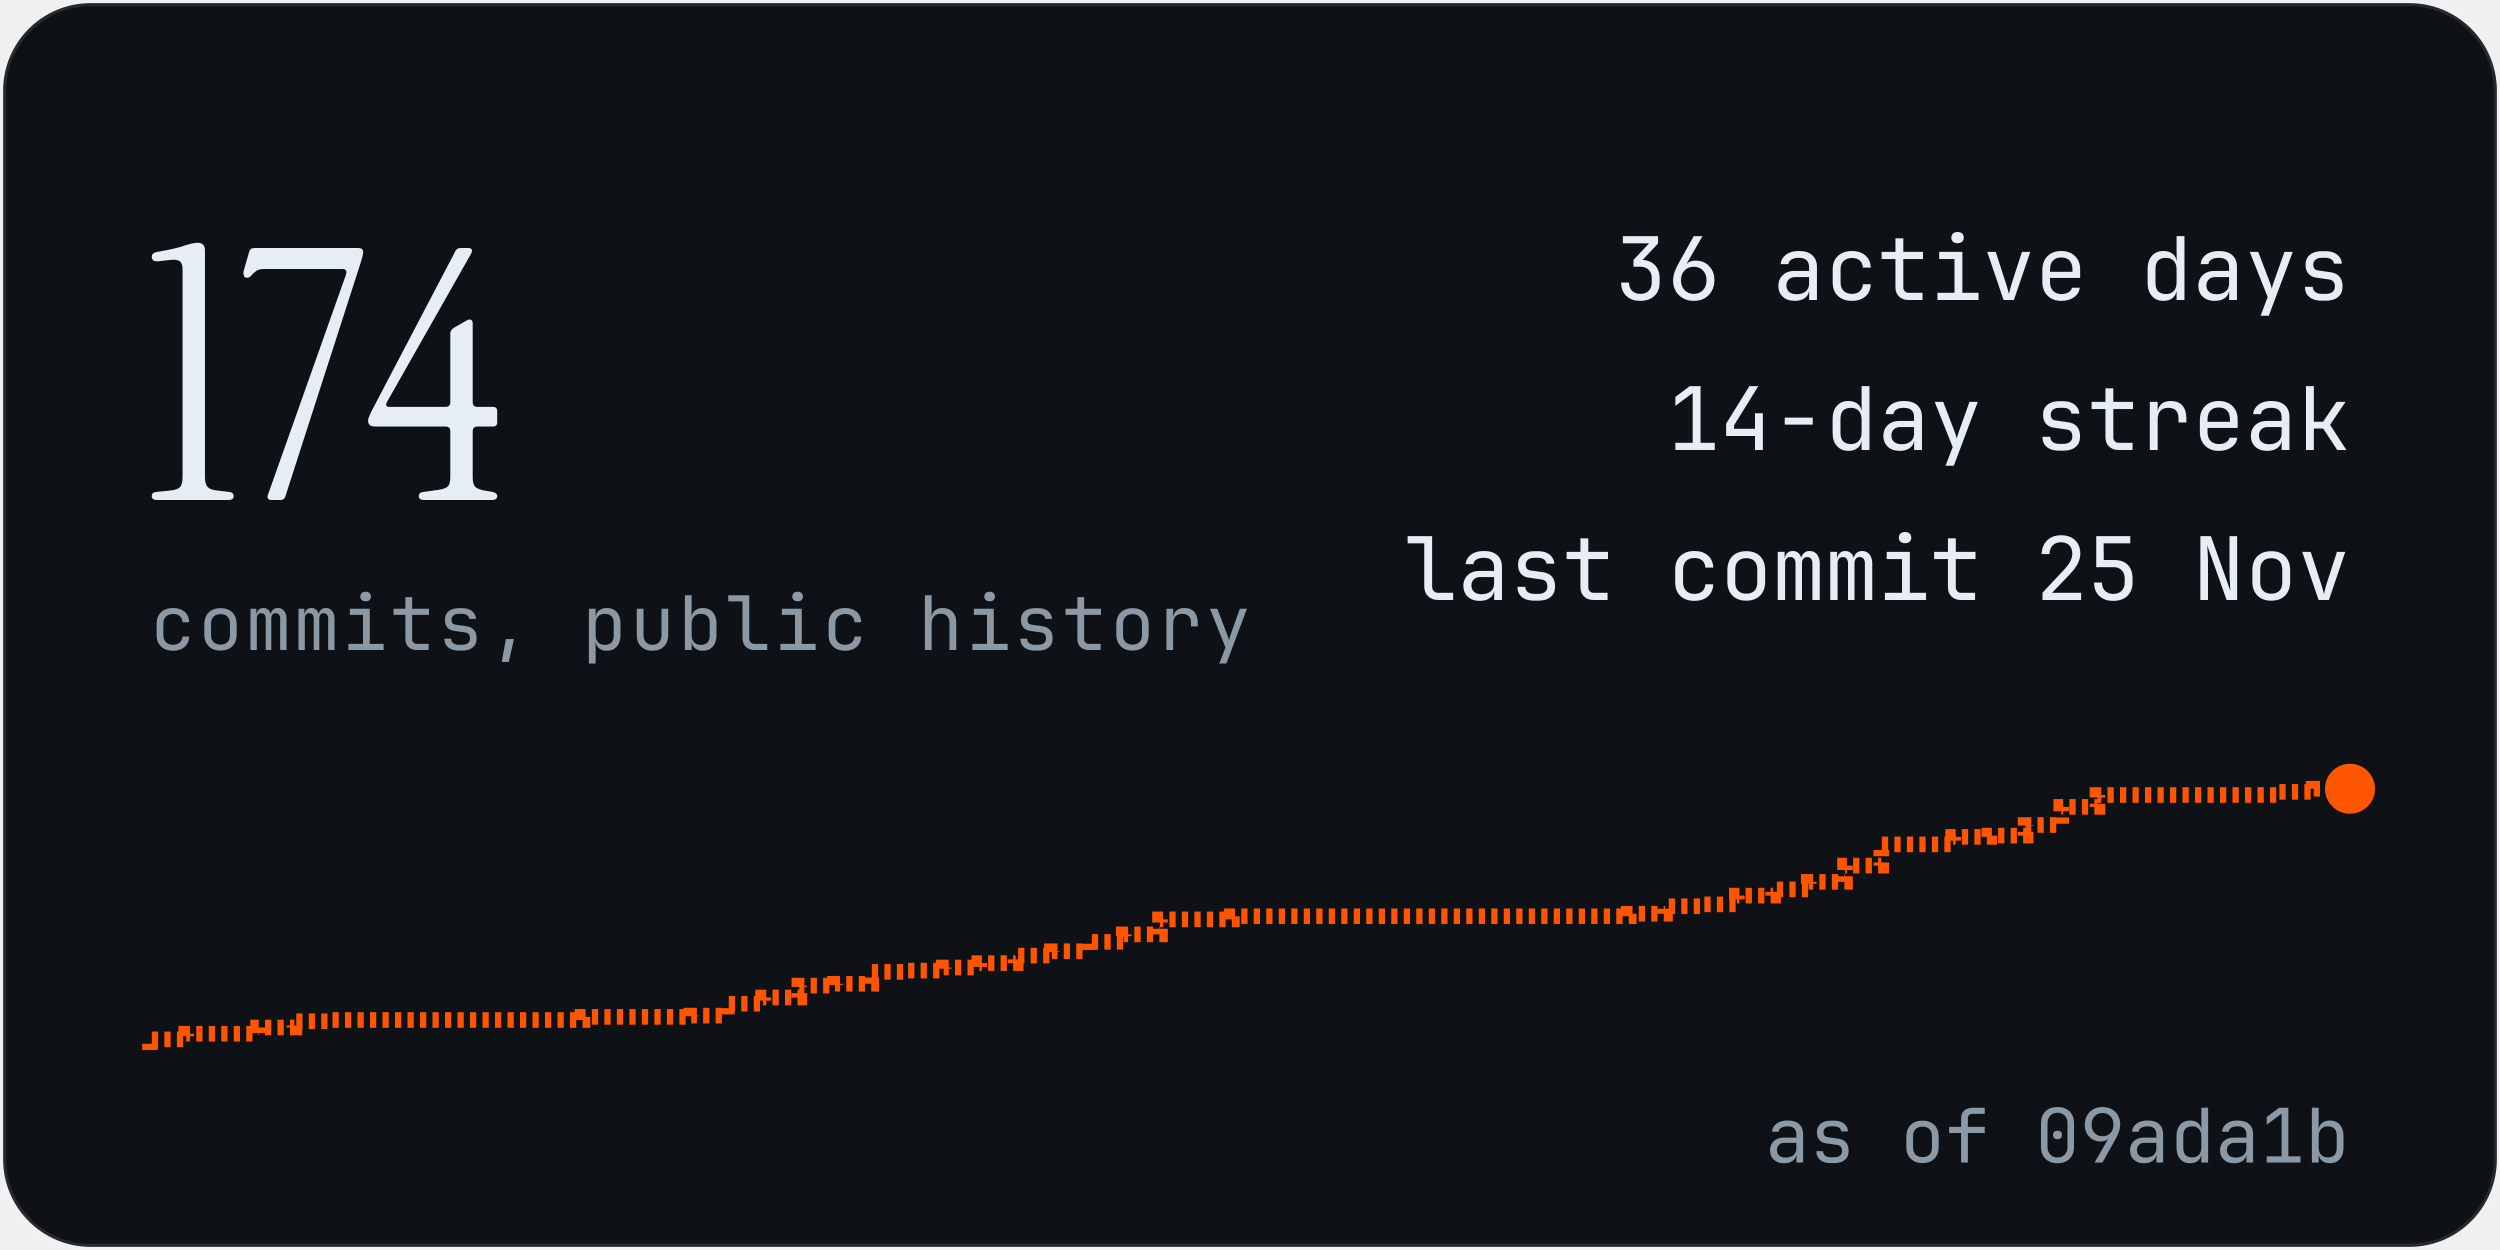
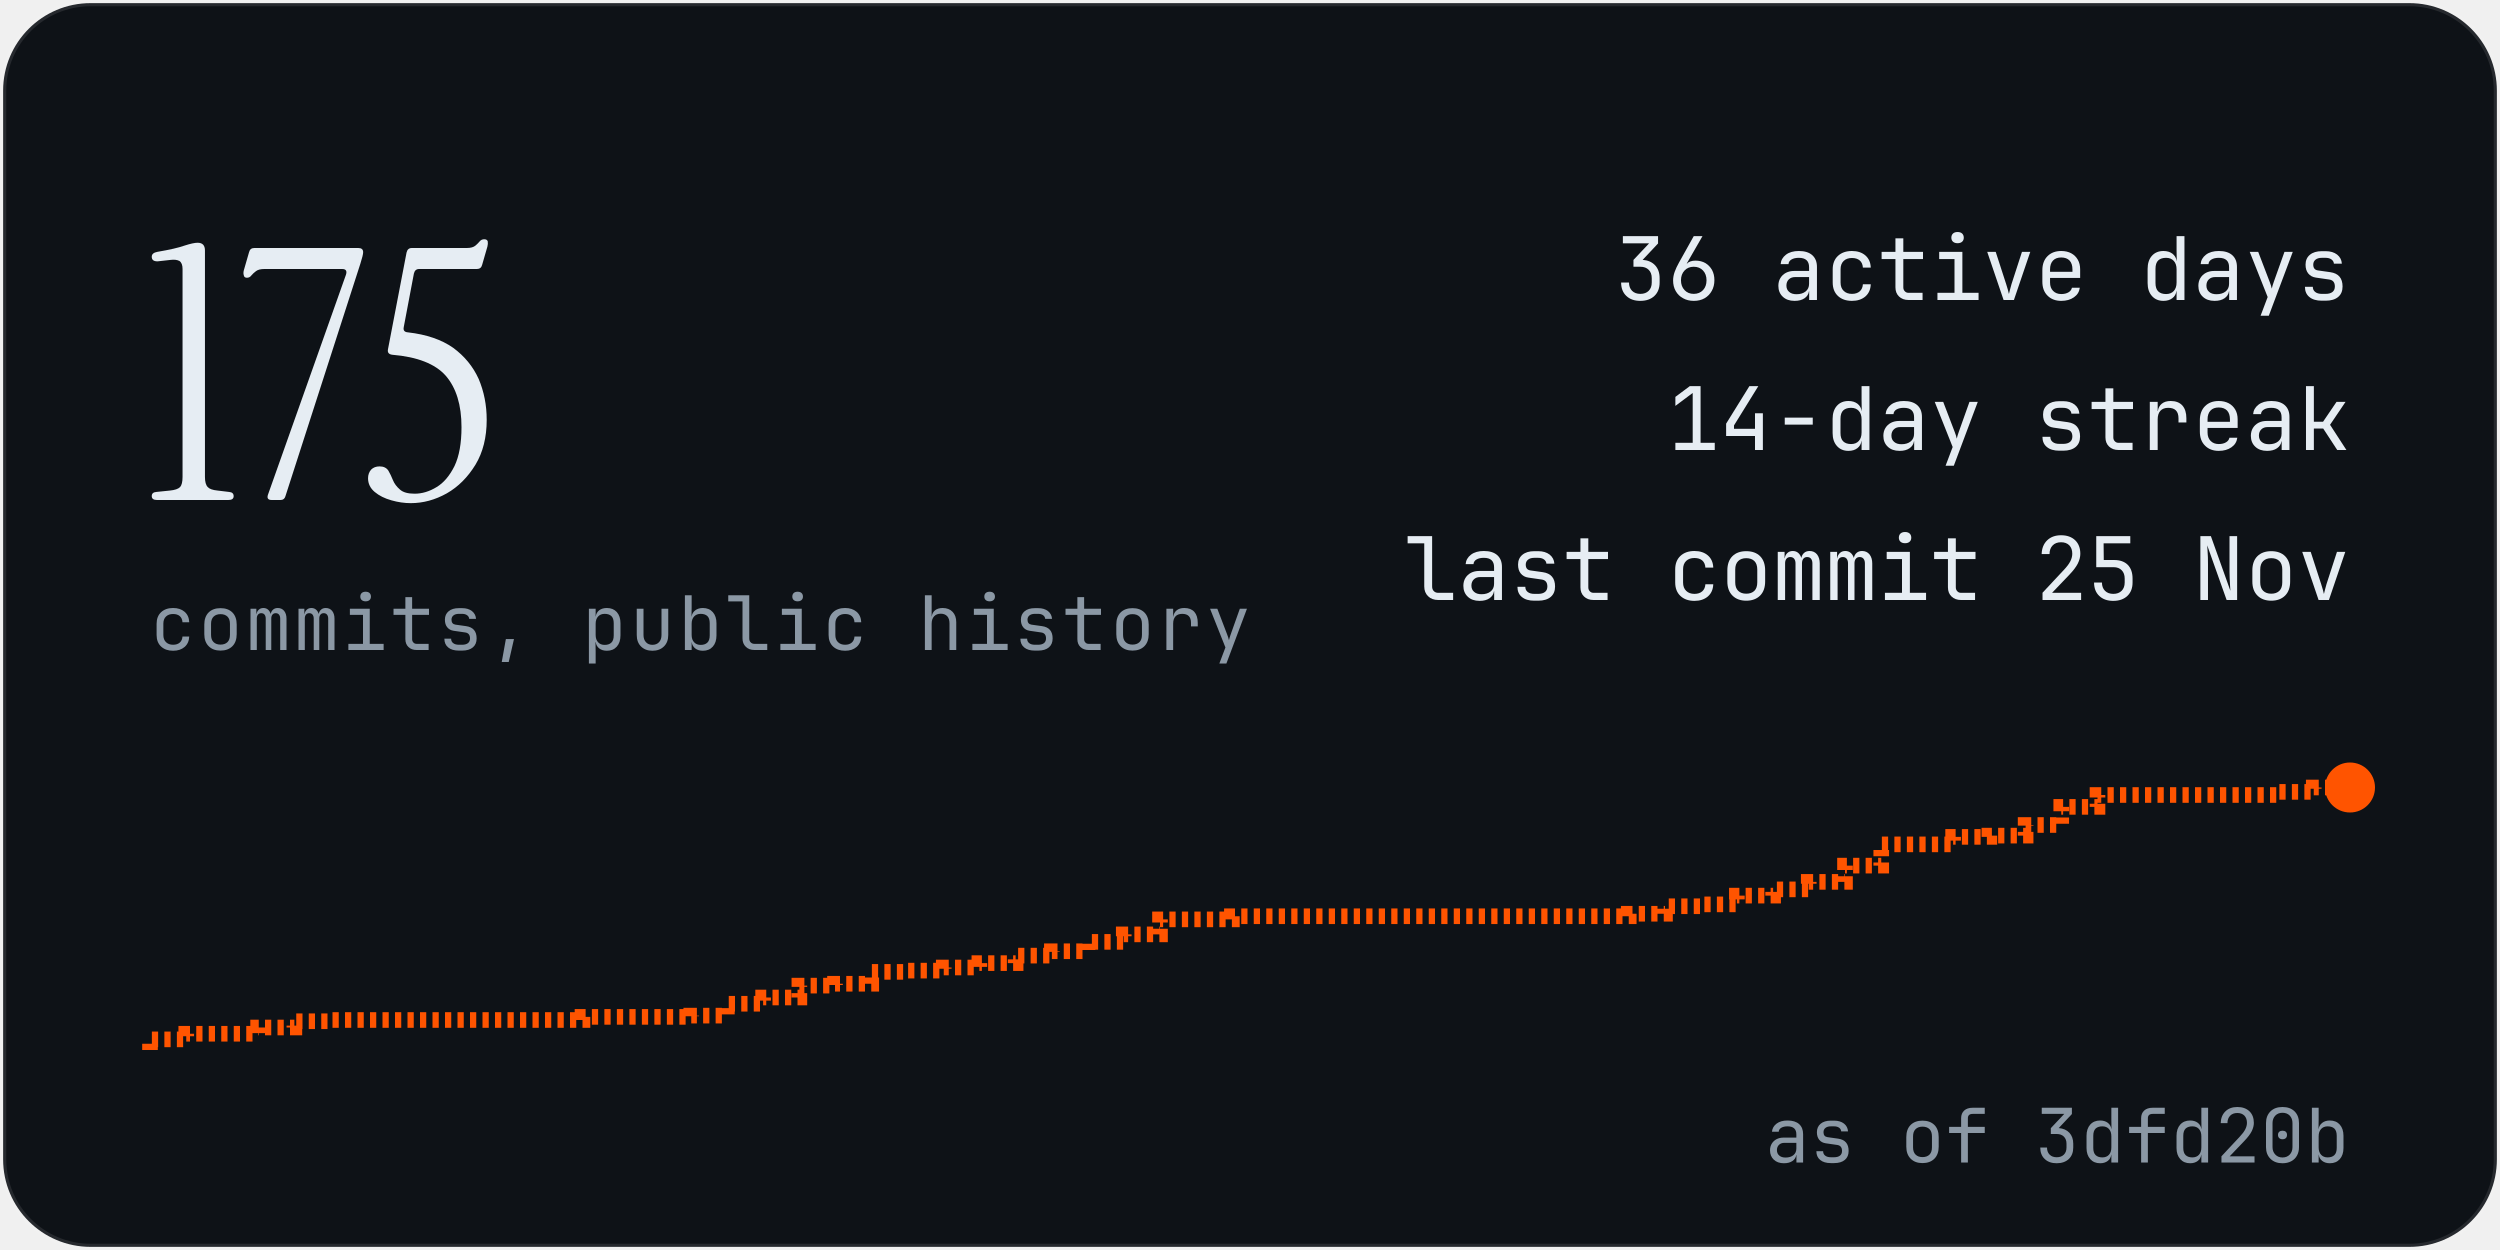
<svg xmlns="http://www.w3.org/2000/svg" viewBox="0 0 400 200" width="400" height="200" role="img" aria-labelledby="cg-title cg-desc">
  <style>.cg-stair{animation:cg-draw 1.6s cubic-bezier(.3,.8,.3,1) both}.cg-bar{transform-box:fill-box;transform-origin:center bottom;animation:cg-rise .4s ease-out both}.cg-flag{animation:cg-fade .4s ease-out 1.6s both}.cg-now-ring{transform-box:fill-box;transform-origin:center;animation:cg-pulse 3.2s ease-out infinite}@keyframes cg-draw{from{stroke-dashoffset:1}to{stroke-dashoffset:0}}@keyframes cg-rise{from{transform:scaleY(0)}to{transform:scaleY(1)}}@keyframes cg-fade{from{opacity:0}to{opacity:1}}@keyframes cg-pulse{from{opacity:.5;transform:scale(1)}to{opacity:0;transform:scale(2.6)}}@media (prefers-reduced-motion:reduce){.cg-stair,.cg-bar,.cg-flag,.cg-now-ring{animation:none}}</style>
  <defs>
    <path id="m44" d="M210 160l 55-306 108 0-70 306-93 0z" />
    <path id="m45" d="M140-290l 0-80 320 0 0 80-320 0z" />
    <path id="m48" d="M300 10q-101 0-160-59-60-58-60-156l 0-320q 0-98 60-157 59-58 160-58 101 0 161 58 59 59 59 157l 0 320q 0 65-27 113-27 49-76 75-50 27-117 27zM300-67q 60 0 97-39 36-38 36-99l 0-320q 0-61-36-100-37-38-97-38-60 0-96 38-37 39-37 100l 0 320q 0 61 37 99 36 39 96 39zM300-310q-27 0-43-15-17-15-17-43 0-27 17-42 16-14 43-14 27 0 44 14 16 15 16 42 0 28-16 43-17 15-44 15z" />
    <path id="m49" d="M90 0l 0-82 198 0 0-570-198 148 0-103 165-123 123 0 0 648 162 0 0 82-450 0z" />
    <path id="m50" d="M86 0l 0-83 243-260q 53-56 75-100 22-44 22-86 0-60-34-96-35-35-94-35-61 0-96 36-36 37-36 99l-90 0q 3-99 63-157 60-58 159-58 101 0 161 57 59 57 59 155 0 52-28 110-29 58-98 130l-197 206 332 0 0 82-441 0z" />
    <path id="m51" d="M289 10q-101 0-160-57-59-56-59-153l 90 0q 0 60 35 95 35 35 95 35 60 0 95-35 35-35 35-95l 0-50q 0-60-35-95-35-35-95-35l-79 0 0-78 179-190-300 0 0-82 402 0 0 84-176 187q 90 7 142 62 52 56 52 147l 0 50q 0 97-59 153-60 57-162 57z" />
    <path id="m52" d="M400 0l 0-160-330 0 0-141 266-429 102 0-278 449 0 39 240 0 0-178 90 0 0 420-90 0z" />
    <path id="m53" d="M294 10q-101 0-160-57-59-56-59-153l 90 0q 0 60 35 95 35 35 95 35 60 0 95-35 35-35 35-95l 0-45q 0-60-34-95-34-35-92-35l-199 0 0-355 389 0 0 82-305 0 2 191 118 0q 101 0 156 55 55 56 55 157l 0 45q 0 97-59 153-60 57-162 57z" />
    <path id="m54" d="M301 10q-70 0-123-30-54-29-84-82-30-52-30-121 0-48 18-99 18-50 49-105l 169-303 100 0-180 313 3 2q 13-17 39-26 26-9 57-9 65 0 114 28 48 29 76 79 27 50 27 116 0 70-30 123-30 54-82 84-53 30-123 30zM300-70q 65 0 106-43 40-43 40-112 0-69-40-112-41-43-106-43-65 0-105 43-41 43-41 112 0 69 41 112 40 43 105 43z" />
-     <path id="m57" d="M195 0l 180-313-3-2q-10 16-37 25-27 10-59 10-63 0-110-29-48-28-75-78-27-50-27-116 0-71 30-124 30-53 83-83 53-30 122-30 71 0 124 29 53 30 83 82 30 53 30 122 0 48-18 98-18 51-49 106l-169 303-105 0zM300-350q 65 0 106-43 40-43 40-112 0-69-40-112-41-43-106-43-65 0-105 43-41 43-41 112 0 69 41 112 40 43 105 43z" />
    <path id="m78" d="M90 0l 0-730 120 0 223 625q-2-25-4-62-3-36-4-77-2-40-2-76l 0-410 87 0 0 730-120 0-222-625q 2 24 4 60 2 37 4 77 1 41 1 78l 0 410-87 0z" />
    <path id="m97" d="M252 10q-85 0-135-48-50-47-50-124 0-51 23-89 23-38 64-60 41-21 94-21l 170 0 0-43q 0-107-117-107-52 0-84 19-32 19-34 53l-90 0q 5-65 61-108 55-42 147-42 100 0 154 48 53 48 53 134l 0 378-89 0 0-100-2 0q-8 51-51 80-43 30-114 30zM274-66q 66 0 105-32 39-32 39-87l 0-77-160 0q-44 0-71 26-28 27-28 71 0 46 31 72 30 27 84 27z" />
    <path id="m98" d="M332 10q-62 0-102-31-40-30-47-84l-1 0 0 105-90 0 0-730 90 0 0 160-2 125 1 0q 8-53 49-84 40-31 102-31 83 0 132 55 49 55 49 150l 0 161q 0 94-49 149-49 55-132 55zM302-68q 57 0 89-30 32-30 32-97l 0-160q 0-68-32-98-32-29-89-29-55 0-87 35-33 35-33 97l 0 150q 0 62 33 97 32 35 87 35z" />
    <path id="m99" d="M308 10q-100 0-160-56-60-56-60-154l 0-150q 0-98 60-154 60-56 160-56 95 0 154 51 58 51 61 139l-90 0q-3-53-36-82-33-28-89-28-59 0-94 33-36 34-36 96l 0 151q 0 62 36 96 35 34 94 34 56 0 89-29 33-29 36-81l 90 0q-3 88-61 139-59 51-154 51z" />
    <path id="m100" d="M268 10q-82 0-131-55-50-55-50-149l 0-161q 0-95 49-150 49-55 132-55 62 0 103 31 40 31 48 84l 1 0-2-125 0-160 90 0 0 730-90 0 0-105-1 0q-7 54-47 84-40 31-102 31zM298-68q 56 0 88-35 32-35 32-97l 0-150q 0-62-32-97-32-35-88-35-57 0-89 29-32 30-32 98l 0 160q 0 67 32 97 32 30 89 30z" />
    <path id="m101" d="M300 10q-97 0-156-59-60-58-60-161l 0-130q 0-103 60-162 59-58 156-58 65 0 114 26 48 26 75 73 27 47 27 111l 0 98-344 0 0 52q 0 61 35 96 35 36 93 36 50 0 83-20 32-19 39-52l 90 0q-9 69-67 109-58 41-145 41zM172-322l 256 0 0-28q 0-65-33-101-34-35-95-35-61 0-94 35-34 36-34 101l 0 28z" />
    <path id="m102" d="M215 0l 0-393-160 0 0-82 160 0 0-115q 0-65 41-103 41-37 113-37l 161 0 0 82-161 0q-64 0-64 58l 0 115 225 0 0 82-225 0 0 393-90 0z" />
    <path id="m104" d="M92 0l 0-730 90 0 0 285 1 0q 7-55 45-85 38-30 101-30 83 0 132 51 49 51 49 139l 0 370-90 0 0-355q 0-62-31-96-32-33-86-33-56 0-88 35-33 35-33 99l 0 350-90 0z" />
    <path id="m105" d="M85 0l 0-82 195 0 0-386-175 0 0-82 265 0 0 468 185 0 0 82-470 0zM315-649q-33 0-52-17-19-17-19-46 0-30 19-48 19-17 52-17 33 0 52 17 19 18 19 48 0 29-19 46-19 17-52 17z" />
    <path id="m107" d="M97 0l 0-730 90 0 0 407 105 0 154-227 103 0-177 262 187 288-105 0-160-245-107 0 0 245-90 0z" />
    <path id="m108" d="M380 0q-73 0-116-43-44-42-44-112l 0-493-190 0 0-82 280 0 0 575q 0 34 19 53 19 20 51 20l 170 0 0 82-170 0z" />
    <path id="m109" d="M60 0l 0-550 78 0 0 73 2 0q 5-37 30-60 24-23 62-23 36 0 61 21 25 21 36 57l 1 0q 7-36 32-57 24-21 62-21 53 0 85 39 31 40 31 103l 0 418-84 0 0-419q 0-33-16-53-16-19-44-19-27 0-43 19-16 19-16 52l 0 420-74 0 0-419q 0-33-16-53-16-19-43-19-28 0-44 19-16 19-16 52l 0 420-84 0z" />
    <path id="m111" d="M300 8q-99 0-157-58-59-58-59-162l 0-126q 0-105 58-163 58-57 158-57 100 0 158 57 58 58 58 163l 0 126q 0 104-58 162-59 58-158 58zM300-72q 59 0 93-33 33-33 33-97l 0-146q 0-64-33-97-34-33-93-33-58 0-92 33-34 33-34 97l 0 146q 0 64 34 97 34 33 92 33z" />
    <path id="m112" d="M92 180l 0-730 90 0 0 105 1 0q 7-54 47-85 40-30 102-30 83 0 132 54 49 55 49 150l 0 161q 0 95-49 150-49 55-132 55-62 0-102-31-40-31-47-84l-3 0 2 125 0 160-90 0zM302-68q 57 0 89-30 32-30 32-97l 0-160q 0-68-32-98-32-29-89-29-55 0-87 35-33 35-33 97l 0 150q 0 62 33 97 32 35 87 35z" />
    <path id="m114" d="M112 0l 0-550 90 0 0 105 2 0q 7-53 45-84 38-31 102-31 86 0 133 51 46 52 46 147l 0 47-90 0 0-47q 0-120-117-120-59 0-90 34-31 34-31 98l 0 350-90 0z" />
    <path id="m115" d="M278 8q-92 0-142-42-51-41-51-117l 90 0q 0 38 27 59 27 22 76 22l 44 0q 50 0 78-22 27-22 27-62 0-71-65-80l-152-22q-56-8-87-47-31-38-31-101 0-72 50-113 49-41 136-41l 44 0q 80 0 131 39 50 40 54 104l-91 0q-2-29-27-48-26-19-67-19l-44 0q-46 0-72 21-26 21-26 57 0 58 53 66l 142 20q 140 20 140 164 0 77-50 119-51 43-143 43l-44 0z" />
    <path id="m116" d="M355 0q-68 0-109-40-41-39-41-105l 0-323-158 0 0-82 158 0 0-155 90 0 0 155 225 0 0 82-225 0 0 323q 0 28 17 45 16 18 43 18l 160 0 0 82-160 0z" />
    <path id="m117" d="M299 10q-95 0-152-57-57-56-57-153l 0-350 90 0 0 350q 0 60 32 95 32 36 87 36 56 0 89-36 32-35 32-95l 0-350 90 0 0 350q 0 97-58 153-58 57-153 57z" />
    <path id="m118" d="M241 0l-187-550 97 0 120 370q 11 33 19 63 8 31 12 48 5-17 12-48 7-30 17-63l 120-370 95 0-187 550-118 0z" />
    <path id="m121" d="M178 180l 81-214-205-516 97 0 130 340q 8 20 15 42 7 22 10 38 3-16 10-38 7-22 14-42l 121-340 95 0-274 730-94 0z" />
    <path id="d49" d="M20 0q-15 0-15-11 0-11 13-12l 39-4q 21-2 29-10 7-8 7-29l 0-594q 0-17-9-23-10-5-25-3l-36 4q-18 1-18-13 0-11 16-14 53-9 78-18 25-8 37-8 21 0 21 22l 0 647q 0 21 8 29 7 8 28 10l 33 4q 13 1 13 12 0 11-15 11l-204 0z" />
-     <path id="d52" d="M170 0q-15 0-15-11 0-11 13-12l 43-6q 21-3 28-11 6-7 6-26l 0-130q 0-14-14-14l-202 0q-19 0-19-17 0-5 3-11 2-5 6-14l 240-458q 4-10 16-10l 20 0q 18 0 9 17l-240 423q-7 14 8 14l 159 0q 14 0 14-14l 0-196q 0-9 10-16l 37-21q 7-4 12-2 5 3 5 11l 0 224q 0 14 14 14l 44 0q 12 0 12 12l 0 32q 0 12-12 12l-44 0q-14 0-14 14l 0 130q 0 21 7 28 6 7 27 11l 23 4q 13 3 13 12 0 11-15 11l-194 0z" />
+     <path id="d53" d="M132 9q-27 0-55-8-29-8-48-24-19-16-19-39 0-15 9-25 9-9 24-9 17 0 25 12 7 12 13 27 6 15 20 27 13 12 42 12 32 0 63-19 30-18 51-60 20-42 20-111 0-95-45-147-45-51-153-60-15-2-12-16l 53-276q 3-13 15-13l 157 0q 17 0 25-7 7-6 12-12 5-6 13-6 8 0 10 6 1 7-1 15l-15 52q-3 12-15 12l-165 0q-12 0-15 13l-29 153q-3 14 12 15 79 9 129 44 49 36 73 89 23 54 23 117 0 75-32 128-33 54-82 82-50 28-103 28z" />
    <path id="d55" d="M99 0q-16 0-11-15l 223-629q 5-16-11-16l-222 0q-16 0-24 6-8 6-13 12-5 7-13 7-8 0-9-7-2-6 0-14l 15-52q 3-12 15-12l 297 0q 14 0 14 12 0 8-8 33l-214 664q-3 11-14 11l-25 0z" />
  </defs>
  <rect x="0.5" y="0.5" width="399" height="199" rx="14" fill="#0E1217" stroke="#FFFFFF" stroke-width="1" stroke-opacity="0.1" />
-   <g class="cg-text-group" data-name="commit-total" data-font="display" data-size="56" fill="#E6EDF3" data-bbox="24.3 38.8 55.3 41.2">
-     <g class="cg-run" data-bbox="24.3 38.8 55.3 41.2" transform="translate(24 80)scale(0.056)">
+   <g class="cg-text-group" data-name="commit-total" data-font="display" data-size="56" fill="#E6EDF3" data-bbox="24.3 38.3 53.8 42.2">
+     <g class="cg-run" data-bbox="24.3 38.3 53.8 42.2" transform="translate(24 80)scale(0.056)">
      <g fill="#E6EDF3">
        <use href="#d49" />
        <use href="#d55" x="249" />
-         <use href="#d52" x="613" />
+         <use href="#d53" x="613" />
      </g>
    </g>
  </g>
  <g class="cg-text-group" data-name="commit-caption" data-font="mono" data-size="12" fill="#8B98A5" data-bbox="25.1 94.7 174.5 11.5">
    <g class="cg-run" data-bbox="25.1 94.7 174.5 11.5" transform="translate(24 104)scale(0.012)">
      <g fill="#8B98A5">
        <use href="#m99" />
        <use href="#m111" x="640" />
        <use href="#m109" x="1280" />
        <use href="#m109" x="1920" />
        <use href="#m105" x="2560" />
        <use href="#m116" x="3200" />
        <use href="#m115" x="3840" />
        <use href="#m44" x="4480" />
        <use href="#m112" x="5760" />
        <use href="#m117" x="6400" />
        <use href="#m98" x="7040" />
        <use href="#m108" x="7680" />
        <use href="#m105" x="8320" />
        <use href="#m99" x="8960" />
        <use href="#m104" x="10240" />
        <use href="#m105" x="10880" />
        <use href="#m115" x="11520" />
        <use href="#m116" x="12160" />
        <use href="#m111" x="12800" />
        <use href="#m114" x="13440" />
        <use href="#m121" x="14080" />
      </g>
    </g>
  </g>
  <g class="cg-text-group" data-name="stats" data-font="mono" data-size="14" fill="#E6EDF3" data-bbox="225.2 37.1 150.2 59">
    <g class="cg-run" data-bbox="259.4 37.1 115.4 13.4" transform="translate(258.4 48)scale(0.014)">
      <g fill="#E6EDF3">
        <use href="#m51" />
        <use href="#m54" x="600" />
        <use href="#m97" x="1800" />
        <use href="#m99" x="2400" />
        <use href="#m116" x="3000" />
        <use href="#m105" x="3600" />
        <use href="#m118" x="4200" />
        <use href="#m101" x="4800" />
        <use href="#m100" x="6000" />
        <use href="#m97" x="6600" />
        <use href="#m121" x="7200" />
        <use href="#m115" x="7800" />
      </g>
    </g>
    <g class="cg-run" data-bbox="268.1 61.8 107.4 12.7" transform="translate(266.8 72)scale(0.014)">
      <g fill="#E6EDF3">
        <use href="#m49" />
        <use href="#m52" x="600" />
        <use href="#m45" x="1200" />
        <use href="#m100" x="1800" />
        <use href="#m97" x="2400" />
        <use href="#m121" x="3000" />
        <use href="#m115" x="4200" />
        <use href="#m116" x="4800" />
        <use href="#m114" x="5400" />
        <use href="#m101" x="6000" />
        <use href="#m97" x="6600" />
        <use href="#m107" x="7200" />
      </g>
    </g>
    <g class="cg-run" data-bbox="225.2 85.1 150 11" transform="translate(224.8 96)scale(0.014)">
      <g fill="#E6EDF3">
        <use href="#m108" />
        <use href="#m97" x="600" />
        <use href="#m115" x="1200" />
        <use href="#m116" x="1800" />
        <use href="#m99" x="3000" />
        <use href="#m111" x="3600" />
        <use href="#m109" x="4200" />
        <use href="#m109" x="4800" />
        <use href="#m105" x="5400" />
        <use href="#m116" x="6000" />
        <use href="#m50" x="7200" />
        <use href="#m53" x="7800" />
        <use href="#m78" x="9000" />
        <use href="#m111" x="9600" />
        <use href="#m118" x="10200" />
      </g>
    </g>
  </g>
-   <path d="M24 168L24 168L24 166.3L29.8 166.3L29.8 166.3L29.8 165.4L35.5 165.4L41.3 165.4L41.3 165.4L41.3 164.4L47.1 164.4L47.1 164.4L47.1 163.4L52.9 163.4L52.9 163.4L52.9 163.2L58.6 163.2L64.4 163.2L70.2 163.2L75.9 163.2L81.7 163.2L87.5 163.2L93.2 163.2L93.2 163.2L93.2 162.7L99 162.7L104.8 162.7L110.6 162.7L110.6 162.7L110.6 162.5L116.3 162.5L116.3 162.5L116.3 160.6L122.1 160.6L122.1 160.6L122.1 159.6L127.9 159.6L127.9 159.6L127.9 157.7L133.6 157.7L133.6 157.7L133.6 157.4L139.4 157.4L139.4 157.4L139.4 155.5L145.2 155.5L145.2 155.5L145.2 155.3L151 155.3L151 155.3L151 154.8L156.7 154.8L156.7 154.8L156.7 154.1L162.5 154.1L162.5 154.1L162.5 152.9L168.3 152.9L168.3 152.9L168.3 152.2L174 152.2L174 152.2L174 150.7L179.8 150.7L179.8 150.7L179.8 149.5L185.6 149.5L185.6 149.5L185.6 147.1L191.3 147.1L197.1 147.1L197.1 147.1L197.1 146.6L202.9 146.6L208.7 146.6L214.4 146.6L220.2 146.6L226 146.6L231.7 146.6L237.5 146.6L243.3 146.6L249 146.6L254.8 146.6L260.6 146.6L260.6 146.6L260.6 146.2L266.4 146.2L266.4 146.2L266.4 145L272.1 145L272.1 145L272.1 144.7L277.9 144.7L277.9 144.7L277.9 143.3L283.7 143.3L283.7 143.3L283.7 142.3L289.4 142.3L289.4 142.3L289.4 141.1L295.2 141.1L295.2 141.1L295.2 138.5L301 138.5L301 138.5L301 135.1L306.8 135.1L312.5 135.1L312.5 135.1L312.5 133.9L318.3 133.9L318.3 133.9L318.3 133.7L324.1 133.7L324.1 133.7L324.1 132L329.8 132L329.8 132L329.8 129.1L335.6 129.1L335.6 129.1L335.6 127.2L341.4 127.2L347.1 127.2L352.9 127.2L358.7 127.2L364.5 127.2L364.5 127.2L364.5 126.7L370.2 126.7L370.2 126.7L370.2 126.2L376 126.2" fill="none" stroke="#FF5400" stroke-width="2.5" class="cg-stair" pathLength="1" stroke-dasharray="1" stroke-dashoffset="0" />
-   <circle class="dm dm-now-dot" cx="376" cy="126.2" r="3.5" fill="#FF5400" stroke="#FF5400" stroke-width="1" />
+   <path d="M24 168L24 168L24 166.3L29.8 166.3L29.8 166.3L29.8 165.4L35.5 165.4L41.3 165.4L41.3 165.4L41.3 164.4L47.1 164.4L47.1 164.4L47.1 163.4L52.9 163.4L52.9 163.4L52.9 163.2L58.6 163.2L64.4 163.2L70.2 163.2L75.9 163.2L81.7 163.2L87.5 163.2L93.2 163.2L93.2 163.2L93.2 162.7L99 162.7L104.8 162.7L110.6 162.7L110.6 162.7L110.6 162.5L116.3 162.5L116.3 162.5L116.3 160.6L122.1 160.6L122.1 160.6L122.1 159.6L127.9 159.6L127.9 159.6L127.9 157.7L133.6 157.7L133.6 157.7L133.6 157.4L139.4 157.4L139.4 157.4L139.4 155.5L145.2 155.5L145.2 155.5L145.2 155.3L151 155.3L151 155.3L151 154.8L156.7 154.8L156.7 154.8L156.7 154.1L162.5 154.1L162.5 154.1L162.5 152.9L168.3 152.9L168.3 152.9L168.3 152.2L174 152.2L174 152.2L174 150.7L179.8 150.7L179.8 150.7L179.8 149.5L185.6 149.5L185.6 149.5L185.6 147.1L191.3 147.1L197.1 147.1L197.1 147.1L197.1 146.6L202.9 146.6L208.7 146.6L214.4 146.6L220.2 146.6L226 146.6L231.7 146.6L237.5 146.6L243.3 146.6L249 146.6L254.8 146.6L260.6 146.6L260.6 146.6L260.6 146.2L266.4 146.2L266.4 146.2L266.4 145L272.1 145L272.1 145L272.1 144.7L277.9 144.7L277.9 144.7L277.9 143.3L283.7 143.3L283.7 143.3L283.7 142.3L289.4 142.3L289.4 142.3L289.4 141.1L295.2 141.1L295.2 141.1L295.2 138.5L301 138.5L301 138.5L301 135.1L306.8 135.1L312.5 135.1L312.5 135.1L312.5 133.9L318.3 133.9L318.3 133.9L318.3 133.7L324.1 133.7L324.1 133.7L324.1 132L329.8 132L329.8 132L329.8 129.1L335.6 129.1L335.6 129.1L335.6 127.2L341.4 127.2L347.1 127.2L352.9 127.2L358.7 127.2L364.5 127.2L364.5 127.2L364.5 126.7L370.2 126.7L370.2 126.7L370.2 126L376 126" fill="none" stroke="#FF5400" stroke-width="2.5" class="cg-stair" pathLength="1" stroke-dasharray="1" stroke-dashoffset="0" />
+   <circle class="dm dm-now-dot" cx="376" cy="126" r="3.5" fill="#FF5400" stroke="#FF5400" stroke-width="1" />
  <g class="cg-text-group" data-name="stamp" data-font="mono" data-size="12" fill="#8B98A5" data-bbox="283.2 177.1 91.8 9">
    <g class="cg-run" data-bbox="283.2 177.1 91.8 9" transform="translate(282.4 186)scale(0.012)">
      <g fill="#8B98A5">
        <use href="#m97" />
        <use href="#m115" x="600" />
        <use href="#m111" x="1800" />
        <use href="#m102" x="2400" />
-         <use href="#m48" x="3600" />
-         <use href="#m57" x="4200" />
-         <use href="#m97" x="4800" />
+         <use href="#m51" x="3600" />
+         <use href="#m100" x="4200" />
+         <use href="#m102" x="4800" />
        <use href="#m100" x="5400" />
-         <use href="#m97" x="6000" />
-         <use href="#m49" x="6600" />
+         <use href="#m50" x="6000" />
+         <use href="#m48" x="6600" />
        <use href="#m98" x="7200" />
      </g>
    </g>
  </g>
</svg>
